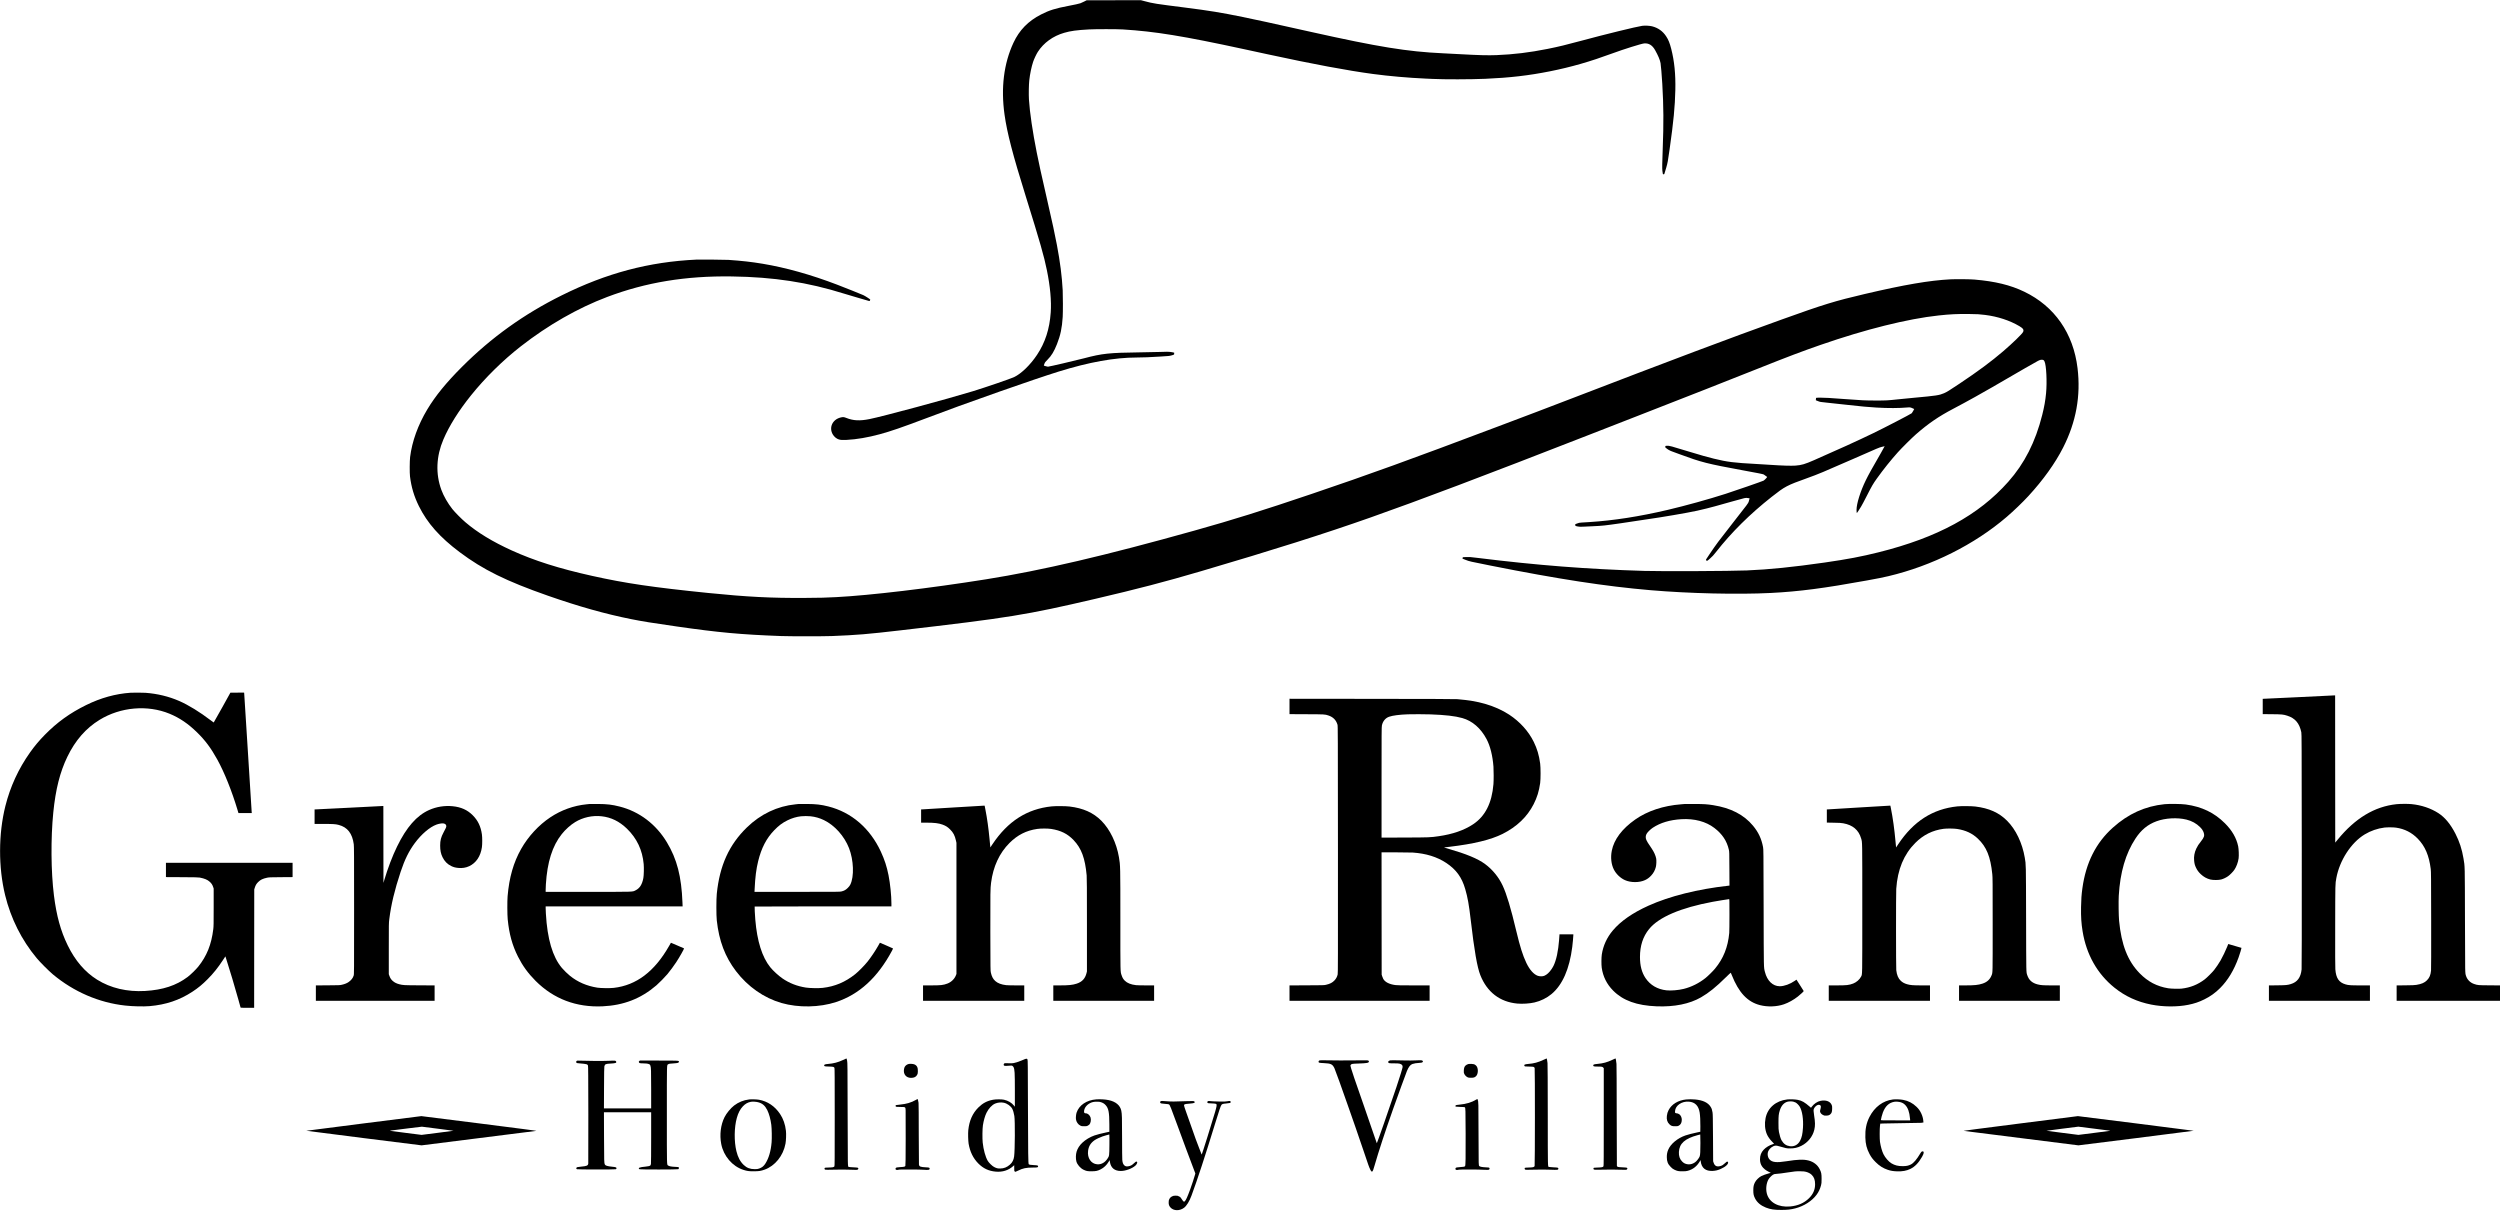
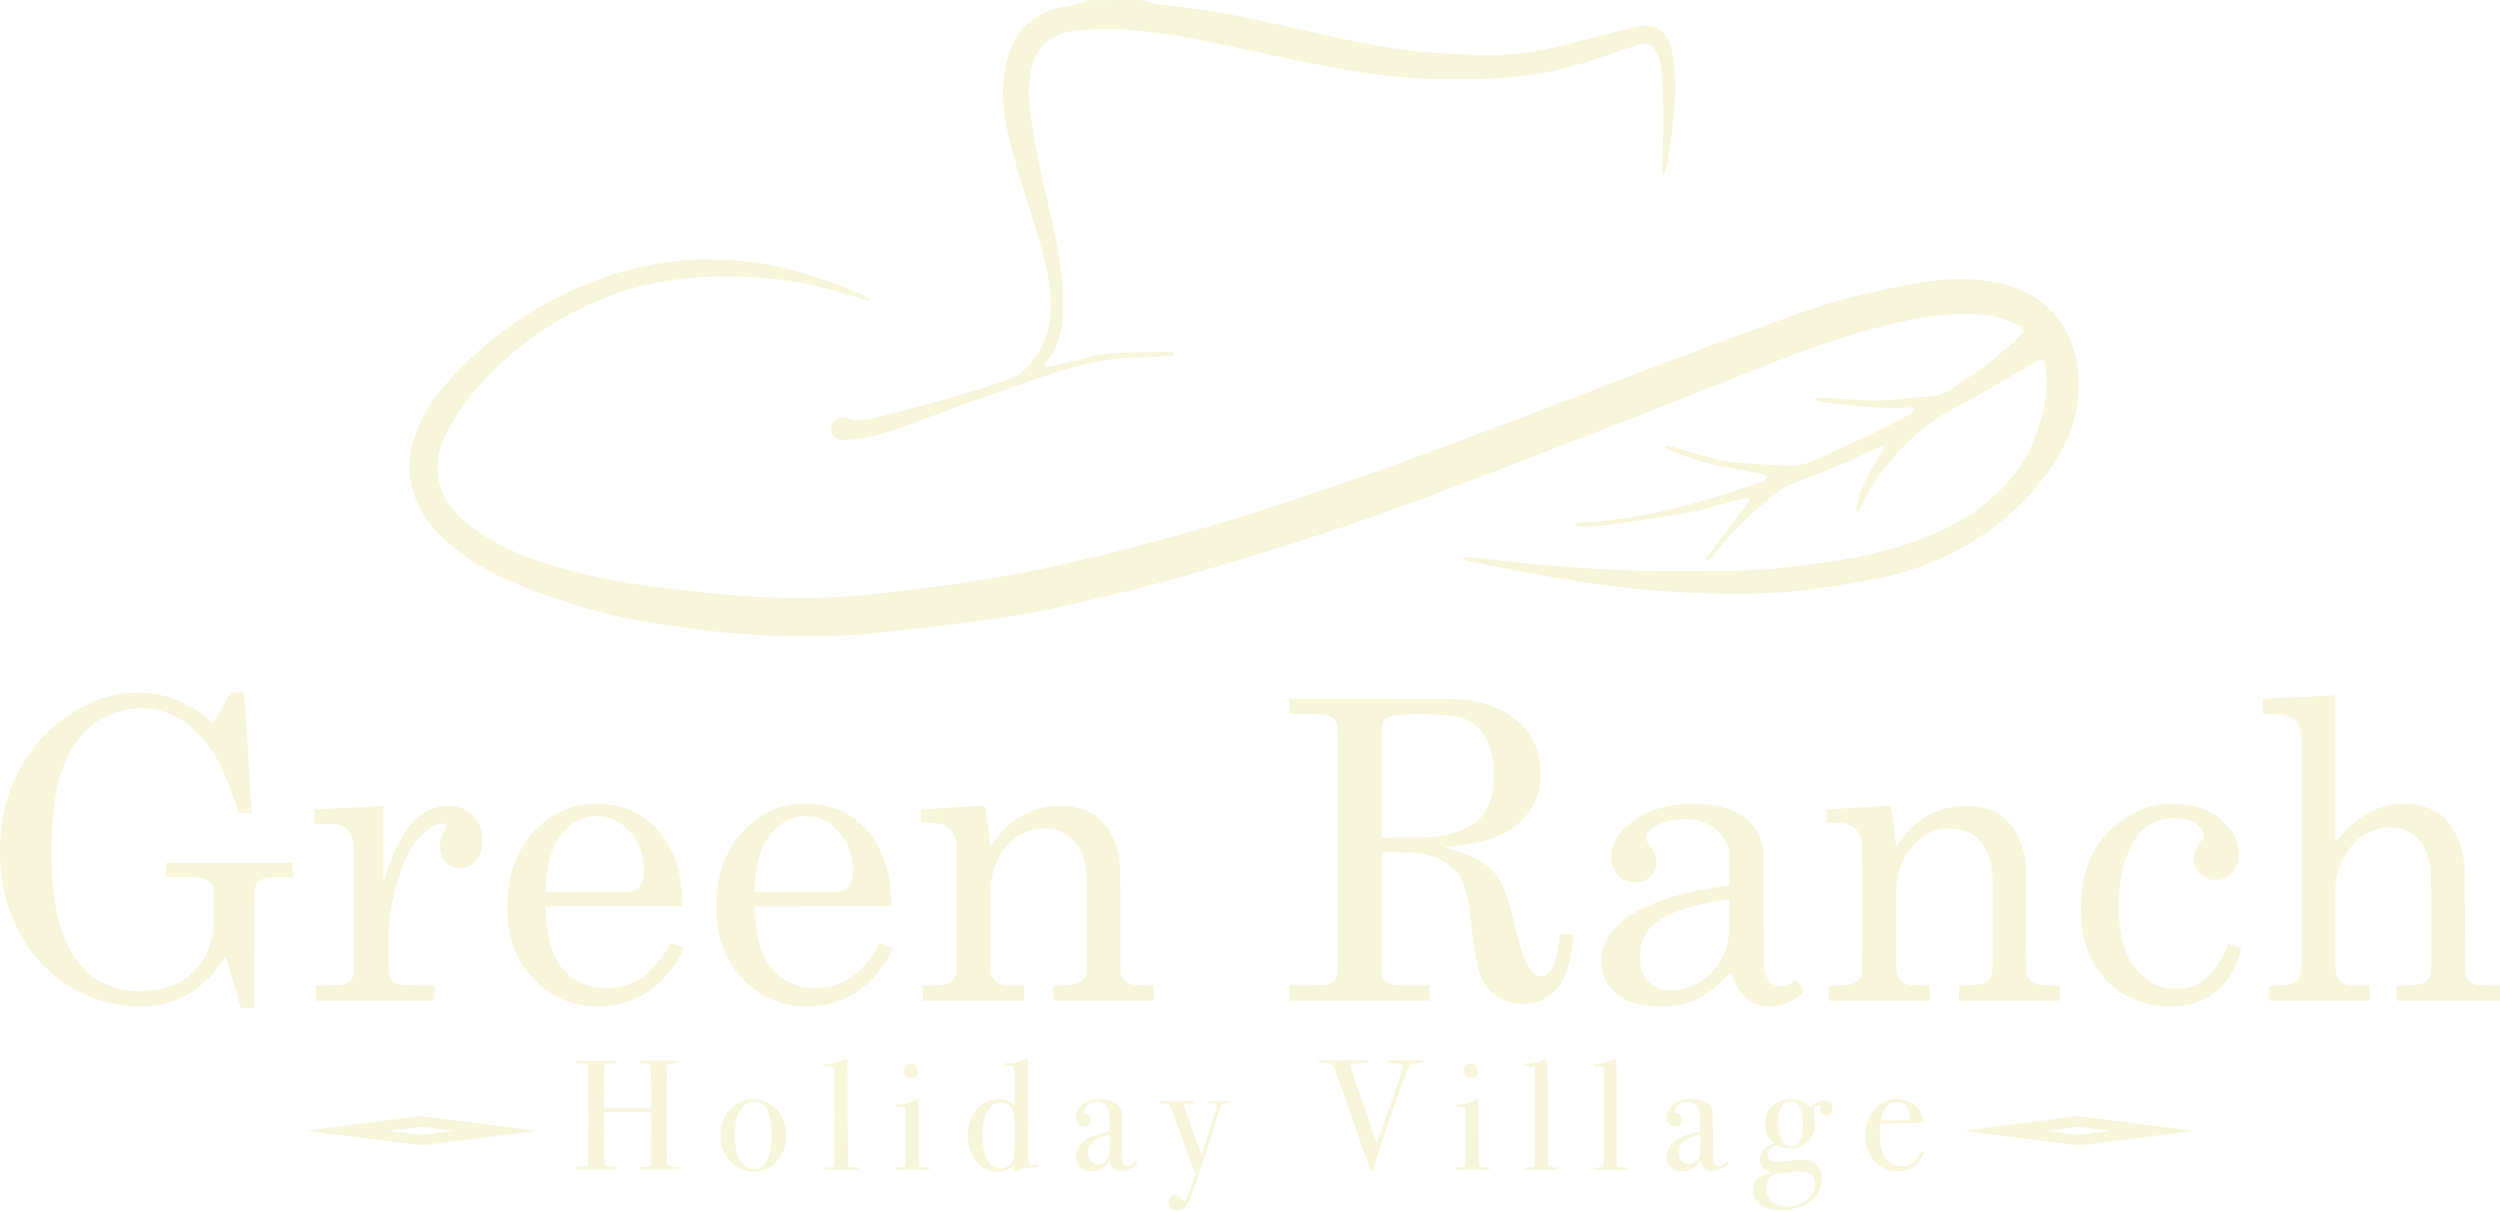
<svg xmlns="http://www.w3.org/2000/svg" version="1.0" width="11706pt" height="5667pt" viewBox="0 0 11706 5667" preserveAspectRatio="xMidYMid meet">
-   <g transform="translate(0,5667) scale(0.1,-0.1)" fill="#000000" stroke="none">
+   <g transform="translate(0,5667) scale(0.1,-0.1)" fill="#F7F5DA" stroke="none">
    <path d="M50765 56598 c-66 -33 -145 -69 -175 -80 -73 -25 -262 -67 -557 -123 -613 -116 -897 -204 -1283 -401 -605 -308 -1021 -734 -1298 -1331 -450 -968 -591 -2108 -416 -3358 121 -862 380 -1859 998 -3840 672 -2156 847 -2768 986 -3450 155 -760 217 -1437 179 -1977 -53 -772 -259 -1409 -641 -1983 -313 -470 -731 -877 -1068 -1039 -163 -79 -1332 -480 -1940 -666 -1179 -361 -4219 -1180 -4840 -1304 -454 -91 -758 -75 -1082 55 -112 45 -157 49 -272 19 -376 -96 -548 -465 -365 -786 65 -114 178 -208 289 -241 89 -26 173 -31 360 -21 466 23 1003 115 1550 264 527 143 1030 317 2175 749 1119 423 1826 680 3445 1252 1036 366 2234 772 2755 933 1441 446 2621 659 3665 660 277 0 614 14 1123 46 352 21 419 28 490 49 140 40 137 38 137 88 l0 44 -100 22 c-113 24 -317 27 -595 11 -82 -5 -501 -14 -930 -19 -1421 -18 -1741 -52 -2590 -276 -415 -109 -1642 -395 -1695 -395 -26 0 -164 36 -186 48 -10 6 -5 26 19 87 30 73 42 89 148 195 184 183 305 383 442 730 163 414 235 753 267 1270 13 214 13 1000 0 1245 -36 665 -120 1324 -271 2123 -96 510 -197 978 -478 2207 -273 1193 -361 1597 -465 2115 -195 978 -329 1884 -367 2495 -14 234 -6 694 16 895 32 293 102 631 180 865 43 129 153 362 220 466 275 426 710 741 1235 893 300 88 589 127 1160 158 307 17 1306 17 1580 0 1514 -93 2827 -307 5715 -932 303 -66 789 -171 1081 -234 2111 -458 3746 -763 4924 -920 761 -102 1643 -179 2460 -216 124 -5 272 -12 330 -15 547 -27 1770 -25 2470 5 1130 48 2039 154 3020 350 1005 201 1875 451 2939 844 511 189 1349 452 1478 463 216 18 380 -82 510 -312 144 -256 226 -451 257 -610 17 -88 57 -567 81 -970 62 -1064 67 -1837 20 -3055 -24 -630 -29 -916 -16 -1015 22 -176 19 -165 56 -165 39 0 26 -33 124 306 67 232 80 303 160 874 185 1308 249 1977 267 2770 16 734 -45 1348 -192 1920 -73 284 -134 432 -241 594 -158 238 -374 391 -652 463 -119 30 -332 41 -466 24 -236 -31 -1817 -418 -2820 -691 -738 -200 -1089 -285 -1618 -391 -839 -168 -1581 -258 -2382 -290 -404 -16 -827 -5 -1745 46 -245 14 -591 32 -770 40 -1665 77 -3013 296 -6175 1001 -2087 466 -2464 548 -3195 698 -1008 207 -1555 296 -2695 441 -1420 180 -1491 191 -1900 300 l-170 45 -1270 -1 -1270 0 -120 -61z" />
    <path d="M32610 44514 c-2227 -105 -4209 -631 -6310 -1675 -1769 -878 -3294 -1972 -4670 -3349 -735 -735 -1241 -1356 -1622 -1990 -436 -727 -713 -1494 -805 -2230 -22 -181 -26 -744 -5 -910 62 -500 190 -930 415 -1386 396 -800 980 -1460 1912 -2159 1095 -821 2175 -1354 4135 -2040 1430 -500 2695 -856 3888 -1094 523 -105 986 -180 2138 -345 1964 -283 3011 -379 4884 -448 444 -16 1978 -16 2390 0 1174 47 1638 85 3205 267 5088 590 5869 716 9117 1474 1986 464 3270 799 4948 1293 3437 1011 5761 1748 7955 2521 2312 816 5272 1935 10135 3832 503 196 1536 599 2295 895 2797 1091 4007 1566 5675 2230 1459 581 2089 819 2955 1120 2101 729 4076 1222 5530 1379 535 58 890 75 1425 68 404 -5 490 -10 750 -43 592 -74 1155 -259 1608 -527 175 -104 217 -170 171 -270 -40 -90 -490 -526 -933 -906 -560 -480 -1170 -932 -2037 -1511 -505 -337 -600 -395 -729 -451 -228 -98 -355 -118 -1410 -214 -272 -25 -616 -59 -765 -75 -463 -50 -543 -55 -1025 -54 -490 0 -658 8 -1465 69 -689 52 -910 65 -1128 65 -149 0 -199 -3 -202 -12 -3 -7 -6 -35 -7 -61 l-3 -49 100 -40 c99 -40 103 -40 425 -73 179 -19 570 -61 870 -94 783 -87 1030 -110 1450 -135 517 -32 1070 -30 1446 5 121 11 140 7 258 -47 l56 -26 -45 -87 c-25 -48 -55 -97 -68 -109 -44 -41 -1309 -697 -1807 -937 -722 -349 -1686 -788 -2770 -1262 -432 -189 -581 -233 -873 -255 -193 -14 -636 -1 -1182 37 -198 13 -490 31 -650 40 -1053 56 -1353 94 -1990 250 -310 76 -616 163 -1130 320 -895 274 -949 289 -1065 283 -64 -3 -64 -3 -74 -37 -9 -31 -7 -36 25 -62 82 -70 181 -128 280 -163 57 -21 226 -84 374 -138 1010 -374 1282 -443 2940 -748 724 -133 953 -178 990 -197 25 -13 125 -85 160 -115 11 -10 -126 -152 -168 -174 -60 -32 -1350 -480 -1777 -617 -786 -253 -1875 -555 -2713 -752 -1330 -312 -2527 -498 -3657 -570 -135 -8 -301 -19 -370 -23 -108 -7 -137 -13 -212 -43 l-88 -34 0 -38 c0 -44 7 -48 130 -71 68 -13 113 -14 278 -6 108 5 301 14 427 20 456 21 537 30 1310 141 1464 212 2274 341 3100 494 388 72 568 111 905 196 278 69 382 98 1175 322 668 188 643 183 748 167 l89 -12 -7 -36 c-4 -20 -18 -71 -31 -114 -28 -88 -18 -75 -765 -1028 -677 -864 -737 -945 -1068 -1434 -178 -262 -182 -269 -164 -288 41 -46 44 -45 186 82 111 98 161 152 278 302 725 925 1588 1780 2609 2585 622 489 703 532 1670 879 501 179 749 283 2135 891 1242 546 1203 529 1345 568 73 19 135 34 137 31 3 -2 -75 -143 -173 -313 -433 -750 -580 -1016 -709 -1279 -252 -514 -435 -1098 -435 -1389 0 -85 8 -145 19 -145 3 1 35 47 71 103 35 56 91 145 124 197 33 52 153 277 266 500 241 473 295 566 471 812 316 440 645 851 982 1228 180 201 660 678 847 841 577 505 1067 841 1750 1199 309 162 669 358 1020 553 511 285 835 471 2350 1352 272 158 542 311 600 339 94 46 111 51 171 51 76 0 97 -13 130 -77 86 -168 125 -966 74 -1493 -33 -342 -84 -633 -180 -1015 -318 -1265 -829 -2272 -1591 -3130 -1388 -1565 -3311 -2611 -6064 -3299 -814 -204 -1460 -326 -2538 -482 -1486 -213 -2594 -326 -3637 -369 -783 -32 -3981 -47 -4800 -22 -2669 80 -5023 264 -7800 608 -340 42 -383 46 -533 41 -89 -2 -164 -6 -166 -8 -2 -2 -7 -18 -10 -36 l-7 -31 153 -60 c179 -70 178 -70 1163 -266 3188 -634 5373 -970 7485 -1151 1815 -155 4095 -208 5635 -130 1322 67 2480 218 4495 584 548 100 762 142 1015 203 2035 482 4029 1481 5535 2773 333 285 741 678 1015 975 695 755 1254 1536 1630 2275 607 1195 830 2421 674 3715 -196 1634 -1076 2898 -2494 3581 -648 312 -1362 486 -2335 569 -201 18 -867 24 -1120 11 -979 -50 -2159 -252 -4010 -686 -1404 -329 -1927 -489 -3885 -1193 -2502 -899 -5051 -1858 -10175 -3827 -1143 -439 -1315 -505 -3080 -1170 -4219 -1591 -6038 -2249 -8770 -3175 -2298 -778 -3660 -1204 -5465 -1710 -4200 -1176 -7168 -1870 -9765 -2284 -2657 -423 -5427 -753 -7025 -836 -527 -27 -706 -32 -1460 -37 -1568 -11 -2728 49 -4535 232 -2595 264 -3868 451 -5435 800 -1548 344 -2711 713 -3765 1192 -895 407 -1604 838 -2166 1318 -187 158 -495 470 -613 619 -213 268 -408 608 -515 899 -275 750 -242 1571 95 2359 274 642 715 1345 1296 2068 661 823 1488 1637 2333 2296 1275 994 2667 1790 4040 2309 1812 685 3676 992 5835 961 1963 -28 3554 -271 5260 -806 143 -45 463 -140 710 -211 248 -71 458 -132 467 -135 12 -3 22 4 32 25 9 17 16 35 16 41 0 16 -236 169 -327 211 -90 42 -894 363 -1228 491 -1226 468 -2391 795 -3483 978 -532 88 -966 137 -1602 181 -154 10 -1335 20 -1500 13z" />
    <path d="M6115 24233 c-704 -48 -1401 -241 -2083 -578 -758 -373 -1358 -806 -1932 -1391 -274 -280 -477 -522 -693 -826 -543 -766 -929 -1606 -1156 -2513 -326 -1307 -330 -2863 -11 -4170 268 -1096 770 -2097 1476 -2946 161 -194 573 -607 764 -766 980 -816 2157 -1323 3380 -1457 361 -40 858 -51 1145 -27 767 66 1403 280 2009 678 265 174 462 336 711 587 267 268 479 533 711 886 l118 179 48 -151 c159 -491 393 -1277 559 -1871 55 -199 102 -368 104 -374 3 -10 76 -13 320 -13 l315 0 2 2773 3 2772 23 73 c38 122 78 190 161 272 109 108 211 157 421 203 88 18 137 20 643 24 l547 4 0 335 0 334 -2965 0 -2965 0 0 -334 0 -335 753 -4 c621 -3 766 -7 833 -19 222 -43 361 -101 465 -197 82 -74 123 -137 158 -239 l26 -77 0 -875 c0 -780 -2 -891 -18 -1025 -87 -721 -303 -1260 -710 -1765 -103 -127 -363 -380 -492 -476 -535 -401 -1159 -606 -1990 -655 -842 -49 -1614 133 -2249 530 -570 357 -1026 889 -1376 1606 -329 673 -524 1381 -644 2335 -140 1111 -152 2674 -31 3885 109 1088 312 1891 659 2610 370 766 868 1337 1510 1730 981 601 2240 710 3274 286 468 -193 870 -465 1286 -871 383 -374 653 -735 951 -1275 329 -594 685 -1483 946 -2357 l44 -148 312 0 313 0 -5 43 c-3 23 -82 1277 -175 2787 -94 1510 -173 2760 -176 2778 l-5 32 -321 -2 -321 -3 -386 -697 c-212 -384 -389 -698 -394 -698 -4 0 -62 42 -130 94 -524 400 -1050 723 -1492 916 -483 210 -1017 339 -1570 380 -128 9 -580 11 -700 3z" />
    <path d="M107670 24029 c-877 -43 -1623 -78 -1657 -78 l-63 -1 0 -359 0 -359 433 -4 c474 -5 529 -10 717 -70 370 -118 570 -355 657 -778 16 -80 17 -405 21 -5540 2 -3849 0 -5486 -8 -5562 -38 -376 -200 -596 -508 -687 -159 -47 -219 -53 -629 -58 l-393 -5 0 -359 0 -359 2365 0 2365 0 0 360 0 360 -437 0 c-467 0 -564 6 -703 47 -313 90 -449 291 -480 710 -8 104 -10 713 -7 2038 4 2026 2 1945 53 2225 150 829 692 1665 1328 2049 281 170 605 282 926 321 135 16 414 14 543 -4 398 -57 737 -229 1016 -516 344 -354 530 -789 608 -1423 15 -118 17 -379 20 -2392 3 -1512 0 -2294 -6 -2363 -22 -212 -73 -333 -191 -453 -113 -115 -252 -175 -495 -215 -78 -13 -193 -18 -512 -21 l-413 -5 0 -359 0 -359 2420 0 2420 0 0 359 0 360 -497 4 c-537 4 -540 5 -715 63 -180 60 -321 200 -377 374 -48 150 -45 -2 -51 2600 -7 2674 -2 2498 -70 2906 -71 425 -187 784 -373 1149 -229 449 -494 771 -797 967 -359 233 -802 382 -1274 427 -158 16 -527 13 -690 -4 -1030 -109 -1941 -658 -2761 -1665 l-110 -134 -3 3447 -2 3447 -38 -1 c-20 -1 -755 -37 -1632 -80z" />
    <path d="M60380 23591 l0 -360 803 -4 c863 -4 848 -3 1017 -58 223 -73 363 -215 427 -434 17 -57 18 -350 21 -5840 2 -5206 1 -5787 -13 -5851 -24 -107 -73 -201 -148 -280 -102 -108 -207 -162 -402 -207 -87 -20 -121 -21 -897 -24 l-808 -4 0 -359 0 -360 3280 0 3280 0 0 360 0 360 -744 0 c-605 0 -767 3 -859 15 -286 38 -487 140 -569 292 -15 27 -37 82 -50 123 l-23 75 -3 2863 -2 2862 657 0 c362 0 723 -5 803 -10 629 -44 1134 -201 1565 -484 467 -308 734 -674 893 -1226 115 -395 175 -735 257 -1440 167 -1438 303 -2222 451 -2592 315 -793 916 -1254 1728 -1329 244 -22 578 -1 806 52 291 67 576 208 799 394 513 427 840 1174 971 2210 21 169 50 484 50 548 l0 37 -325 0 -325 0 0 -29 c0 -74 -34 -435 -56 -600 -33 -246 -76 -446 -134 -621 -55 -168 -94 -249 -181 -380 -103 -154 -222 -263 -340 -311 -78 -32 -210 -32 -301 -1 -192 67 -382 279 -537 602 -169 354 -295 753 -471 1490 -259 1090 -454 1737 -642 2139 -181 388 -477 750 -820 1002 -343 253 -871 472 -1743 723 -104 30 -185 55 -180 56 6 0 123 13 260 30 1133 134 1931 328 2480 602 667 334 1156 802 1457 1393 161 318 251 608 305 990 25 182 25 719 0 910 -53 394 -142 695 -302 1020 -244 496 -644 939 -1148 1272 -316 208 -727 392 -1134 507 -388 110 -746 170 -1293 218 -99 8 -1160 12 -3997 15 l-3863 4 0 -360z m6600 -371 c698 -25 1151 -77 1489 -172 472 -131 869 -477 1139 -988 171 -325 281 -766 322 -1289 13 -175 13 -654 -1 -818 -73 -887 -385 -1503 -954 -1880 -417 -277 -956 -464 -1606 -557 -396 -57 -429 -59 -1596 -63 l-1083 -4 0 2586 c0 2298 2 2594 16 2663 40 200 165 352 340 412 167 58 481 99 874 113 199 8 815 6 1060 -3z" />
    <path d="M27610 19024 c-19 -2 -84 -9 -145 -15 -602 -60 -1187 -270 -1700 -612 -538 -358 -1029 -889 -1360 -1472 -360 -633 -563 -1341 -637 -2220 -19 -231 -16 -869 5 -1085 69 -689 213 -1211 482 -1745 216 -429 473 -782 825 -1135 844 -844 1902 -1245 3135 -1190 987 45 1800 362 2522 984 132 115 399 386 512 521 128 154 298 384 414 560 152 232 381 636 367 648 -3 2 -142 62 -310 134 l-304 130 -88 -153 c-680 -1195 -1531 -1839 -2588 -1960 -185 -21 -608 -15 -770 10 -493 78 -919 262 -1280 553 -119 95 -288 261 -382 373 -436 520 -680 1350 -748 2544 -5 98 -10 214 -10 257 l0 79 3206 0 3207 0 -7 178 c-47 1223 -256 2032 -728 2819 -512 853 -1294 1445 -2218 1678 -355 90 -581 117 -1020 120 -190 2 -361 1 -380 -1z m558 -575 c444 -48 834 -239 1186 -579 465 -451 726 -1001 786 -1658 16 -175 8 -524 -15 -652 -55 -302 -168 -481 -366 -579 -154 -76 4 -71 -2216 -71 l-1993 0 0 93 c0 50 5 166 10 257 64 1045 304 1804 746 2356 171 215 412 431 625 560 363 222 808 320 1237 273z" />
    <path d="M37395 19024 c-16 -2 -79 -9 -140 -15 -856 -85 -1640 -457 -2284 -1084 -833 -811 -1275 -1784 -1408 -3105 -26 -255 -26 -1014 0 -1250 104 -954 387 -1701 899 -2373 555 -728 1310 -1256 2132 -1492 795 -228 1782 -210 2557 46 1079 356 1942 1147 2608 2388 34 63 58 118 54 122 -5 3 -144 65 -310 137 l-302 130 -88 -156 c-124 -220 -338 -539 -489 -727 -150 -187 -422 -463 -579 -589 -469 -373 -949 -576 -1521 -642 -192 -22 -603 -15 -790 14 -411 64 -777 207 -1099 430 -188 130 -433 355 -568 522 -381 472 -617 1221 -701 2230 -19 221 -37 600 -30 612 3 4 1445 8 3205 8 l3199 0 0 133 c0 369 -58 933 -135 1322 -82 411 -185 728 -359 1105 -509 1099 -1377 1846 -2461 2119 -345 87 -571 113 -1010 116 -192 2 -363 1 -380 -1z m553 -575 c228 -24 428 -82 632 -180 503 -243 953 -746 1175 -1313 219 -560 246 -1336 59 -1709 -26 -52 -60 -95 -118 -153 -92 -91 -163 -132 -290 -164 -78 -20 -110 -20 -2078 -20 l-1999 0 6 128 c26 557 74 939 165 1308 154 625 388 1073 759 1456 207 214 378 341 616 458 202 100 420 165 630 188 114 13 329 14 443 1z" />
    <path d="M78890 19024 c-19 -2 -98 -9 -175 -15 -830 -64 -1575 -311 -2147 -712 -619 -434 -995 -935 -1098 -1464 -61 -312 -26 -632 95 -873 108 -214 303 -402 519 -500 273 -124 679 -124 943 0 113 53 192 111 283 207 111 117 187 257 225 414 23 93 31 300 15 385 -27 144 -103 314 -216 480 -177 260 -214 320 -244 391 -42 100 -40 186 4 278 38 78 181 220 297 297 359 236 795 367 1336 400 609 36 1152 -108 1547 -411 369 -282 584 -606 678 -1018 21 -96 22 -115 25 -889 l4 -791 -63 -7 c-1419 -157 -2744 -489 -3728 -933 -749 -339 -1303 -724 -1672 -1163 -276 -327 -451 -709 -515 -1120 -21 -141 -24 -478 -4 -620 57 -412 237 -774 535 -1074 463 -467 1106 -699 2035 -736 833 -32 1540 111 2078 420 369 213 704 483 1169 943 122 120 224 215 227 210 3 -5 24 -56 47 -113 326 -819 732 -1252 1315 -1403 358 -93 785 -79 1126 38 213 73 461 212 654 365 137 110 277 241 271 256 -3 8 -80 131 -172 273 l-166 260 -77 -54 c-222 -155 -499 -255 -705 -255 -327 1 -592 256 -695 670 -58 236 -54 47 -61 3015 -6 2695 -7 2721 -27 2830 -74 394 -216 696 -471 1003 -427 515 -1041 831 -1867 961 -282 44 -414 53 -860 56 -236 2 -446 1 -465 -1z m2090 -5191 c0 -412 -4 -787 -10 -848 -60 -663 -274 -1198 -667 -1672 -97 -117 -324 -341 -443 -437 -301 -241 -663 -422 -1026 -511 -247 -61 -596 -89 -804 -66 -423 47 -758 244 -980 573 -176 261 -260 581 -260 987 0 528 139 954 426 1308 455 559 1479 998 2984 1278 185 35 725 122 763 124 16 1 17 -40 17 -736z" />
    <path d="M101355 19015 c-912 -94 -1698 -449 -2420 -1096 -795 -711 -1264 -1644 -1429 -2839 -42 -305 -57 -516 -63 -890 -7 -464 12 -754 73 -1130 177 -1085 689 -1992 1489 -2635 505 -406 1068 -665 1725 -794 560 -110 1220 -114 1730 -11 290 58 497 128 756 255 281 138 515 306 739 530 363 362 652 842 864 1433 56 155 144 443 137 449 -5 5 -618 184 -620 181 -1 -2 -26 -64 -55 -138 -64 -163 -214 -475 -301 -625 -77 -136 -216 -342 -306 -455 -90 -113 -339 -361 -439 -437 -331 -250 -672 -386 -1084 -434 -134 -15 -490 -6 -626 16 -525 84 -957 312 -1341 706 -558 574 -853 1331 -960 2459 -21 225 -30 907 -15 1165 63 1100 320 1979 785 2685 265 402 570 653 979 804 412 153 978 185 1407 79 249 -61 466 -181 638 -354 89 -88 144 -175 174 -272 39 -128 9 -215 -133 -392 -109 -135 -160 -214 -219 -337 -88 -185 -123 -382 -101 -575 15 -141 33 -208 87 -322 54 -116 121 -206 221 -302 132 -125 281 -209 449 -251 127 -32 391 -31 509 1 101 27 225 86 320 152 87 60 233 208 294 298 100 147 174 346 202 539 18 126 6 441 -21 567 -83 390 -285 740 -620 1075 -497 497 -1081 778 -1834 881 -200 28 -775 36 -991 14z" />
    <path d="M44630 18860 c-778 -49 -1434 -89 -1457 -89 l-43 -1 0 -310 0 -310 238 0 c390 -1 589 -25 773 -94 147 -55 233 -110 345 -221 151 -149 221 -283 276 -526 l23 -104 0 -3070 0 -3070 -27 -67 c-68 -171 -218 -315 -396 -382 -198 -74 -302 -86 -769 -86 l-373 0 0 -360 0 -360 2370 0 2370 0 0 360 0 360 -375 0 c-207 0 -419 5 -472 11 -222 25 -402 93 -512 195 -104 96 -162 206 -204 389 -21 89 -21 105 -25 1915 -3 1855 -1 2018 34 2295 97 759 389 1390 864 1865 373 373 785 582 1295 656 166 25 497 25 655 0 450 -69 770 -229 1050 -523 368 -386 539 -849 612 -1653 10 -114 13 -608 13 -2320 l0 -2175 -22 -88 c-65 -252 -208 -404 -458 -485 -193 -63 -378 -82 -792 -82 l-303 0 0 -360 0 -360 2360 0 2360 0 0 360 0 360 -375 0 c-207 0 -419 5 -472 11 -234 26 -413 97 -524 208 -76 77 -110 134 -150 253 -62 183 -59 65 -59 2573 0 2551 -1 2575 -66 2953 -115 676 -419 1305 -824 1712 -379 379 -846 588 -1490 666 -181 22 -653 25 -840 6 -1152 -121 -2049 -696 -2767 -1770 l-101 -152 -6 62 c-4 35 -18 185 -32 333 -46 491 -113 971 -192 1370 l-37 190 -30 1 c-17 1 -667 -38 -1445 -86z" />
    <path d="M87040 18860 c-778 -49 -1434 -89 -1457 -89 l-43 -1 0 -309 0 -308 323 -6 c265 -4 343 -9 441 -26 449 -79 726 -313 841 -708 58 -197 55 -19 55 -3288 0 -3318 5 -3059 -62 -3193 -63 -127 -218 -260 -364 -315 -200 -75 -303 -87 -771 -87 l-373 0 0 -360 0 -360 2370 0 2370 0 0 360 0 360 -379 0 c-415 0 -539 10 -695 55 -126 37 -215 85 -296 162 -116 108 -184 272 -209 497 -14 126 -15 3601 -1 3806 62 908 354 1612 890 2150 377 378 809 593 1330 662 144 19 480 16 625 -6 402 -60 716 -206 976 -454 407 -387 592 -842 676 -1662 17 -163 18 -331 18 -2365 0 -2362 3 -2234 -52 -2375 -76 -194 -213 -319 -428 -388 -193 -63 -378 -82 -792 -82 l-303 0 0 -360 0 -360 2360 0 2360 0 0 360 0 360 -375 0 c-402 0 -513 8 -664 46 -255 64 -410 201 -485 429 -53 165 -50 -17 -56 2640 -7 2661 -4 2520 -61 2860 -117 693 -420 1326 -832 1737 -378 379 -844 586 -1487 664 -181 22 -653 25 -840 6 -1152 -121 -2053 -698 -2766 -1770 l-102 -153 -6 63 c-4 35 -13 140 -22 233 -48 538 -125 1096 -212 1525 l-27 135 -30 1 c-16 1 -667 -38 -1445 -86z" />
    <path d="M16350 18849 c-833 -43 -1539 -78 -1567 -78 l-53 -1 0 -340 0 -340 420 0 c451 0 562 -7 710 -46 410 -106 638 -400 705 -907 13 -104 15 -469 15 -3101 0 -2937 0 -2985 -20 -3047 -35 -115 -114 -216 -234 -300 -81 -57 -186 -100 -322 -130 -94 -21 -125 -23 -656 -26 l-558 -4 0 -360 0 -359 2780 0 2780 0 0 359 0 360 -707 4 c-744 4 -764 5 -951 52 -124 32 -226 83 -303 153 -76 69 -120 136 -156 239 l-28 78 0 1195 c0 1184 0 1197 23 1380 84 679 249 1368 532 2220 190 573 386 969 665 1346 311 418 699 749 1014 864 106 39 249 64 318 55 94 -12 147 -65 140 -141 -4 -44 -26 -90 -130 -285 -118 -221 -157 -373 -157 -610 0 -227 32 -384 110 -544 94 -193 225 -327 405 -415 115 -55 188 -75 333 -90 181 -19 357 9 510 81 326 152 536 465 597 889 20 141 20 456 0 600 -52 372 -186 652 -430 896 -250 251 -546 384 -939 423 -376 38 -761 -24 -1102 -176 -581 -259 -1058 -802 -1500 -1708 -219 -447 -438 -1024 -600 -1573 l-39 -133 -3 1800 -2 1801 -43 -1 c-23 -1 -724 -37 -1557 -80z" />
    <path d="M39620 7103 c-8 -3 -76 -34 -150 -68 -237 -110 -436 -162 -702 -184 -132 -11 -178 -28 -178 -65 0 -46 20 -51 224 -56 210 -6 236 -13 258 -64 11 -25 13 -447 13 -2312 0 -2013 -2 -2283 -15 -2299 -33 -39 -78 -49 -263 -53 -173 -4 -178 -5 -193 -27 -17 -27 -7 -57 25 -74 12 -7 161 -7 427 0 296 7 499 7 734 -2 298 -11 329 -10 358 5 40 21 45 68 10 87 -13 7 -102 16 -216 21 -106 4 -202 13 -213 18 -46 25 -44 -84 -49 2465 -5 2281 -6 2415 -24 2505 -19 102 -23 110 -46 103z" />
    <path d="M72288 7051 c-279 -129 -451 -176 -739 -200 -156 -13 -199 -36 -169 -91 14 -27 28 -29 235 -32 206 -3 226 -10 244 -75 17 -59 15 -4550 -2 -4583 -25 -51 -75 -64 -267 -68 -97 -2 -181 -9 -187 -14 -22 -17 -16 -66 10 -82 20 -14 74 -14 432 -5 300 7 498 7 736 -2 367 -13 381 -11 387 48 5 49 -18 55 -229 64 -102 5 -198 13 -212 18 -55 21 -52 -128 -54 2411 -1 1531 -6 2388 -12 2450 -13 120 -31 220 -40 220 -3 0 -63 -27 -133 -59z" />
    <path d="M75496 7044 c-246 -116 -421 -164 -690 -190 -166 -16 -200 -26 -204 -66 -6 -50 22 -58 213 -59 187 0 226 -8 259 -52 l21 -28 0 -2282 c0 -1881 -2 -2286 -13 -2305 -25 -44 -73 -55 -270 -61 -147 -5 -185 -9 -192 -21 -12 -18 -12 -41 -2 -56 21 -32 48 -33 463 -23 301 7 499 7 725 -2 172 -6 323 -9 337 -5 56 14 78 74 35 97 -13 7 -102 16 -218 21 -211 9 -236 16 -251 69 -4 13 -7 1068 -8 2344 -1 1478 -5 2360 -11 2430 -14 147 -34 255 -48 255 -4 -1 -70 -30 -146 -66z" />
    <path d="M47910 7044 c-145 -65 -321 -126 -435 -149 -66 -14 -112 -16 -255 -10 -164 6 -178 5 -200 -13 -29 -24 -32 -78 -5 -98 23 -17 128 -18 261 -3 86 9 98 8 127 -8 18 -11 42 -36 53 -57 55 -98 64 -254 64 -1114 l0 -744 -38 49 c-110 138 -279 238 -472 280 -114 24 -376 24 -509 -1 -279 -51 -487 -161 -692 -365 -271 -272 -423 -613 -470 -1059 -15 -147 -6 -503 15 -632 65 -381 212 -681 451 -925 232 -236 490 -358 823 -386 315 -27 593 61 811 257 l51 46 0 -136 c0 -123 2 -138 20 -156 11 -11 27 -20 35 -20 9 0 65 25 126 56 224 112 377 144 690 144 213 0 242 6 247 52 5 45 -25 55 -186 62 -155 7 -234 20 -252 41 -25 30 -31 479 -37 2638 -5 2032 -7 2240 -22 2270 -24 49 -56 46 -201 -19z m-907 -2009 c156 -33 327 -155 395 -282 39 -75 77 -203 98 -340 36 -229 28 -1599 -10 -1888 -23 -169 -83 -287 -197 -388 -141 -124 -279 -179 -454 -181 -123 -1 -169 10 -290 72 -85 44 -242 196 -294 285 -109 185 -201 521 -237 857 -20 194 -15 646 10 810 33 217 98 445 168 584 102 205 258 371 406 433 121 51 277 65 405 38z" />
    <path d="M61800 7020 c-38 -9 -60 -33 -60 -65 0 -48 22 -53 245 -64 334 -16 402 -48 495 -231 35 -69 366 -985 628 -1740 110 -316 271 -775 357 -1020 86 -245 257 -744 380 -1110 227 -678 261 -773 316 -883 50 -100 68 -113 108 -79 15 12 40 83 92 262 194 673 486 1564 869 2650 199 563 606 1683 650 1786 82 193 155 286 254 323 69 26 218 51 306 51 90 1 148 14 173 38 17 18 19 25 9 46 -19 43 -64 48 -324 35 -152 -7 -330 -9 -513 -4 -154 5 -372 9 -485 9 -186 1 -209 -1 -244 -19 -48 -24 -61 -44 -53 -77 11 -42 42 -48 265 -48 154 0 223 -4 266 -15 108 -28 153 -81 141 -164 -11 -74 -125 -442 -290 -936 -306 -914 -907 -2637 -917 -2627 -4 4 -95 268 -203 587 -108 319 -298 870 -422 1225 -422 1209 -540 1555 -578 1692 -37 133 -38 137 -21 163 33 51 69 57 356 66 409 14 491 29 498 91 2 20 -4 31 -25 45 -26 17 -55 18 -488 13 -655 -7 -1073 -6 -1435 2 -173 4 -331 3 -350 -2z" />
    <path d="M27003 6995 c-26 -18 -31 -61 -10 -88 9 -14 38 -20 132 -27 349 -30 383 -39 407 -107 10 -31 13 -484 16 -2283 2 -1235 0 -2269 -3 -2299 -12 -99 -65 -123 -322 -146 -87 -7 -173 -19 -191 -25 -58 -21 -67 -75 -16 -98 35 -16 1767 -17 1813 -1 20 7 33 20 37 35 13 51 -26 67 -206 84 -214 21 -314 51 -338 102 -34 72 -35 115 -39 1286 l-4 1162 1106 0 1105 0 0 -1177 c0 -718 -4 -1201 -10 -1238 -5 -32 -18 -67 -27 -77 -24 -23 -111 -45 -219 -53 -124 -9 -260 -32 -295 -50 -41 -21 -38 -50 8 -74 33 -17 1778 -16 1813 2 27 14 40 68 21 91 -8 9 -58 15 -164 19 -169 6 -279 27 -329 61 -67 44 -63 -118 -63 2381 0 2497 -5 2316 63 2362 38 25 57 28 268 42 182 12 234 28 234 73 0 59 23 58 -949 58 l-880 0 -28 -24 c-24 -21 -26 -27 -18 -52 16 -44 47 -54 180 -54 143 0 242 -13 300 -39 37 -16 45 -26 59 -67 32 -97 35 -202 36 -1101 l0 -903 -1106 0 -1105 0 4 958 c3 681 7 971 15 1007 25 107 59 123 295 135 235 13 282 30 258 93 -19 48 -48 51 -335 37 -253 -13 -1052 -9 -1371 6 -102 5 -123 3 -142 -11z" />
    <path d="M42547 6850 c-82 -21 -153 -74 -187 -141 -11 -20 -24 -67 -31 -104 -40 -233 100 -405 330 -405 142 0 233 45 285 141 26 47 30 66 34 160 7 180 -40 277 -161 329 -59 26 -204 36 -270 20z" />
    <path d="M68761 6850 c-49 -11 -116 -47 -148 -82 -45 -48 -67 -116 -71 -225 -4 -92 -2 -106 21 -156 30 -65 90 -127 155 -159 41 -20 62 -23 162 -23 125 0 170 14 233 74 91 84 114 305 45 439 -27 53 -90 106 -146 122 -51 15 -198 21 -251 10z" />
    <path d="M42885 5168 c-209 -123 -447 -192 -760 -222 -82 -8 -158 -17 -167 -21 -26 -10 -32 -43 -13 -65 15 -17 37 -19 217 -22 244 -4 233 3 243 -150 3 -57 5 -661 3 -1343 -2 -941 -6 -1247 -15 -1267 -17 -37 -62 -48 -247 -57 -157 -9 -187 -16 -207 -52 -32 -60 39 -103 123 -74 36 12 123 15 543 14 316 0 559 -5 659 -13 213 -17 266 -6 266 54 0 47 -20 54 -174 61 -261 13 -313 34 -327 130 -4 30 -8 675 -9 1434 0 829 -4 1410 -10 1455 -11 83 -37 180 -48 180 -4 0 -38 -19 -77 -42z" />
    <path d="M69125 5184 c-204 -128 -470 -209 -782 -237 -82 -8 -159 -19 -171 -26 -24 -13 -30 -55 -9 -68 6 -4 103 -10 214 -13 130 -3 206 -9 213 -16 31 -31 33 -99 37 -1239 4 -1140 -2 -1490 -27 -1520 -20 -24 -82 -36 -239 -44 -139 -8 -185 -18 -203 -45 -13 -19 -9 -63 8 -77 19 -15 103 -16 132 0 29 15 976 13 1182 -3 85 -6 175 -9 199 -5 64 9 89 51 57 94 -12 17 -33 20 -170 26 -169 8 -269 28 -301 60 -17 17 -21 38 -27 172 -3 83 -7 739 -8 1457 -1 1337 -2 1389 -39 1483 -13 33 -16 33 -66 1z" />
    <path d="M35080 5190 c-265 -32 -499 -127 -707 -286 -160 -123 -356 -360 -447 -543 -181 -361 -238 -827 -155 -1258 109 -564 522 -1046 1039 -1211 175 -56 253 -67 485 -66 233 0 329 14 502 75 492 174 878 652 983 1219 27 144 38 448 21 599 -33 300 -126 567 -276 791 -245 365 -584 593 -987 666 -103 18 -357 26 -458 14z m413 -130 c204 -52 327 -157 433 -369 87 -175 154 -421 190 -692 22 -169 30 -627 14 -812 -35 -421 -136 -760 -297 -1007 -79 -120 -157 -181 -290 -227 -68 -23 -94 -27 -203 -27 -217 0 -369 57 -515 195 -166 158 -273 359 -344 649 -112 457 -104 1116 20 1555 65 235 157 408 285 544 113 119 230 184 378 211 74 13 239 4 329 -20z" />
    <path d="M51330 5193 c-450 -33 -803 -271 -920 -621 -25 -78 -40 -226 -30 -308 15 -126 100 -248 209 -301 52 -26 65 -28 176 -28 111 0 124 2 170 27 28 14 60 37 72 50 62 66 91 224 59 328 -33 111 -134 200 -226 200 -57 0 -80 22 -80 80 0 157 112 313 286 400 98 48 175 64 314 64 110 0 134 -3 204 -27 93 -33 147 -68 210 -138 133 -148 169 -335 170 -888 l1 -354 -155 -33 c-207 -43 -423 -99 -545 -141 -204 -71 -417 -199 -566 -340 -136 -130 -219 -259 -268 -416 -40 -131 -45 -330 -11 -459 40 -148 181 -313 331 -387 135 -66 188 -76 384 -75 200 1 275 17 420 89 154 77 286 203 379 362 l43 72 15 -94 c45 -273 220 -415 511 -415 220 0 525 113 681 251 88 79 115 189 46 189 -23 0 -49 -18 -119 -84 -98 -92 -152 -119 -268 -138 -85 -13 -137 2 -188 56 -49 51 -73 118 -85 241 -5 50 -10 518 -10 1040 0 948 -5 1110 -36 1265 -52 255 -262 430 -599 500 -155 33 -397 46 -575 33z m617 -2110 c-5 -542 -4 -536 -91 -667 -124 -187 -294 -279 -484 -263 -284 24 -467 295 -424 630 27 213 119 365 298 493 76 54 258 142 381 183 81 28 294 88 316 90 5 1 7 -209 4 -466z" />
    <path d="M78955 5189 c-374 -36 -680 -221 -824 -498 -48 -94 -68 -159 -82 -273 -20 -166 20 -298 120 -391 83 -78 124 -92 266 -92 114 0 123 1 175 30 71 39 113 100 130 190 22 117 1 213 -67 302 -31 40 -115 83 -163 83 -19 0 -46 7 -59 16 -22 16 -23 22 -19 88 17 264 318 469 649 442 287 -23 452 -190 504 -508 23 -146 36 -400 33 -657 l-3 -244 -155 -33 c-206 -43 -422 -99 -545 -141 -368 -128 -691 -397 -804 -671 -46 -110 -65 -212 -64 -342 0 -205 47 -324 183 -461 69 -70 101 -94 170 -128 135 -65 189 -76 380 -76 139 1 178 4 249 24 249 67 437 218 576 464 l22 39 7 -59 c37 -314 231 -468 566 -450 58 3 140 15 183 26 249 65 494 218 528 330 15 51 5 74 -33 79 -20 2 -43 -13 -104 -70 -90 -84 -129 -109 -199 -131 -180 -56 -283 -10 -336 150 l-23 68 -6 1095 c-6 960 -9 1107 -23 1195 -21 125 -38 177 -83 251 -122 204 -367 321 -739 353 -137 12 -280 12 -410 0z m665 -2041 c0 -389 -8 -544 -32 -618 -18 -58 -97 -171 -163 -235 -127 -123 -299 -172 -458 -130 -86 22 -135 51 -203 119 -112 112 -160 256 -151 446 21 397 278 627 884 790 59 15 111 29 116 29 4 1 7 -180 7 -401z" />
    <path d="M83686 5190 c-533 -61 -918 -393 -1015 -875 -53 -262 -32 -531 59 -748 48 -116 142 -251 248 -355 52 -51 93 -95 91 -96 -2 -2 -29 -11 -59 -21 -169 -55 -325 -149 -428 -260 -119 -127 -171 -266 -172 -450 0 -255 127 -440 400 -579 l107 -54 -86 -22 c-133 -35 -278 -88 -366 -133 -107 -56 -236 -182 -288 -284 -63 -121 -80 -204 -80 -378 0 -175 17 -255 82 -381 96 -189 266 -332 506 -427 213 -84 396 -112 730 -111 278 1 435 18 650 74 402 104 779 345 993 635 100 135 163 269 210 444 23 88 25 113 26 301 0 239 -12 302 -90 457 -98 196 -284 341 -516 402 -235 61 -503 53 -1040 -33 -465 -74 -669 -52 -793 86 -90 100 -112 275 -50 401 60 122 207 231 327 244 46 5 79 -2 209 -40 272 -81 319 -91 469 -91 207 -1 361 34 535 121 307 153 535 436 609 756 44 188 41 353 -10 672 -32 201 -33 257 -7 315 44 98 147 180 224 180 83 -1 117 -54 92 -149 -35 -136 -37 -148 -25 -188 17 -58 66 -109 137 -144 59 -29 69 -31 152 -27 98 4 145 21 195 72 56 55 72 107 76 241 3 105 1 127 -18 179 -66 175 -272 253 -528 200 -145 -30 -309 -140 -407 -275 l-37 -49 -46 40 c-258 224 -371 289 -572 330 -120 25 -367 34 -494 20z m287 -105 c32 -8 76 -24 99 -36 62 -31 155 -125 199 -199 118 -201 177 -584 151 -988 -19 -291 -54 -451 -134 -605 -99 -190 -277 -285 -480 -257 -174 25 -294 111 -391 280 -40 70 -93 242 -119 385 -20 116 -23 162 -23 430 0 325 9 412 62 580 70 224 195 364 364 409 71 19 201 20 272 1z m591 -3284 c118 -33 202 -78 272 -146 106 -105 153 -237 154 -433 0 -256 -90 -464 -284 -657 -228 -225 -514 -351 -881 -386 -553 -52 -988 189 -1095 607 -55 212 -24 481 76 658 37 67 137 172 206 216 53 35 63 37 160 44 129 8 289 29 533 67 326 52 397 58 595 55 152 -3 199 -8 264 -25z" />
    <path d="M88635 5189 c-465 -57 -860 -352 -1099 -819 -145 -285 -205 -581 -193 -959 9 -316 62 -522 197 -779 74 -141 152 -244 285 -377 176 -177 350 -287 568 -360 140 -47 255 -66 434 -72 248 -9 442 26 620 112 216 105 385 279 550 567 87 151 103 240 46 254 -48 12 -75 -7 -122 -86 -170 -289 -321 -465 -451 -528 -116 -56 -206 -75 -375 -76 -217 -1 -374 38 -530 132 -132 80 -290 261 -373 428 -67 134 -131 361 -164 579 -18 122 -18 615 0 751 l14 101 181 7 c100 5 524 12 942 17 418 4 776 11 795 14 19 3 50 8 69 11 l34 5 -6 77 c-9 114 -43 234 -98 351 -58 123 -121 211 -221 307 -179 173 -378 276 -625 324 -126 24 -358 34 -478 19z m360 -130 c88 -27 143 -59 205 -119 134 -131 208 -336 235 -652 l7 -78 -686 0 c-650 0 -686 1 -686 18 0 38 62 267 95 354 114 294 283 453 533 498 73 14 219 3 297 -21z" />
    <path d="M54352 5108 c-27 -14 -38 -49 -23 -77 15 -28 62 -38 231 -49 80 -5 157 -15 172 -22 45 -21 91 -137 419 -1037 205 -564 570 -1545 744 -1998 l76 -200 -21 -77 c-33 -123 -145 -462 -219 -666 -130 -355 -200 -510 -255 -561 -22 -20 -30 -23 -50 -13 -13 5 -36 31 -52 56 -85 135 -98 150 -168 186 -63 32 -75 35 -160 34 -76 0 -100 -4 -146 -25 -74 -35 -110 -67 -145 -131 -25 -45 -30 -67 -33 -143 -5 -112 18 -180 84 -254 146 -163 431 -169 637 -13 119 90 248 300 345 562 278 749 646 1873 1106 3372 197 641 260 827 298 881 31 43 74 56 226 68 75 6 153 16 172 23 31 10 35 15 35 46 0 51 -31 59 -148 36 -83 -17 -129 -18 -408 -13 -173 3 -350 11 -394 18 -96 15 -138 2 -143 -42 -5 -45 20 -59 106 -60 161 -1 292 -16 314 -35 31 -29 20 -105 -56 -369 -132 -455 -615 -1995 -626 -1995 -3 0 -12 17 -19 38 -7 20 -55 143 -106 272 -110 278 -183 480 -380 1045 -81 231 -185 525 -231 653 -47 128 -87 252 -90 276 -6 39 -4 46 19 61 29 19 102 30 289 44 161 12 213 37 180 87 -21 32 -49 34 -339 24 -631 -22 -730 -23 -944 -6 -236 18 -265 19 -297 4z" />
    <path d="M17023 4067 c-1475 -188 -2681 -343 -2679 -344 5 -6 5358 -683 5397 -683 30 0 5169 648 5369 677 33 5 -689 100 -2655 349 -1485 189 -2711 343 -2725 343 -14 -1 -1232 -154 -2707 -342z m3479 -248 c406 -51 736 -94 734 -96 -2 -2 -339 -46 -749 -98 l-746 -95 -713 90 c-392 50 -729 94 -748 98 -30 7 -21 10 70 22 58 7 395 50 750 95 355 45 650 80 655 79 6 -2 342 -45 747 -95z" />
    <path d="M94590 4065 c-1959 -249 -2673 -343 -2640 -348 197 -29 5339 -677 5369 -677 39 0 5392 677 5397 683 4 4 -5398 688 -5421 686 -11 -1 -1228 -155 -2705 -344z m4200 -337 c22 -4 21 -5 -10 -11 -19 -4 -356 -48 -748 -97 l-713 -90 -746 95 c-410 52 -747 96 -749 98 -2 2 333 46 744 98 l747 94 725 -91 c399 -50 736 -94 750 -96z" />
  </g>
</svg>
